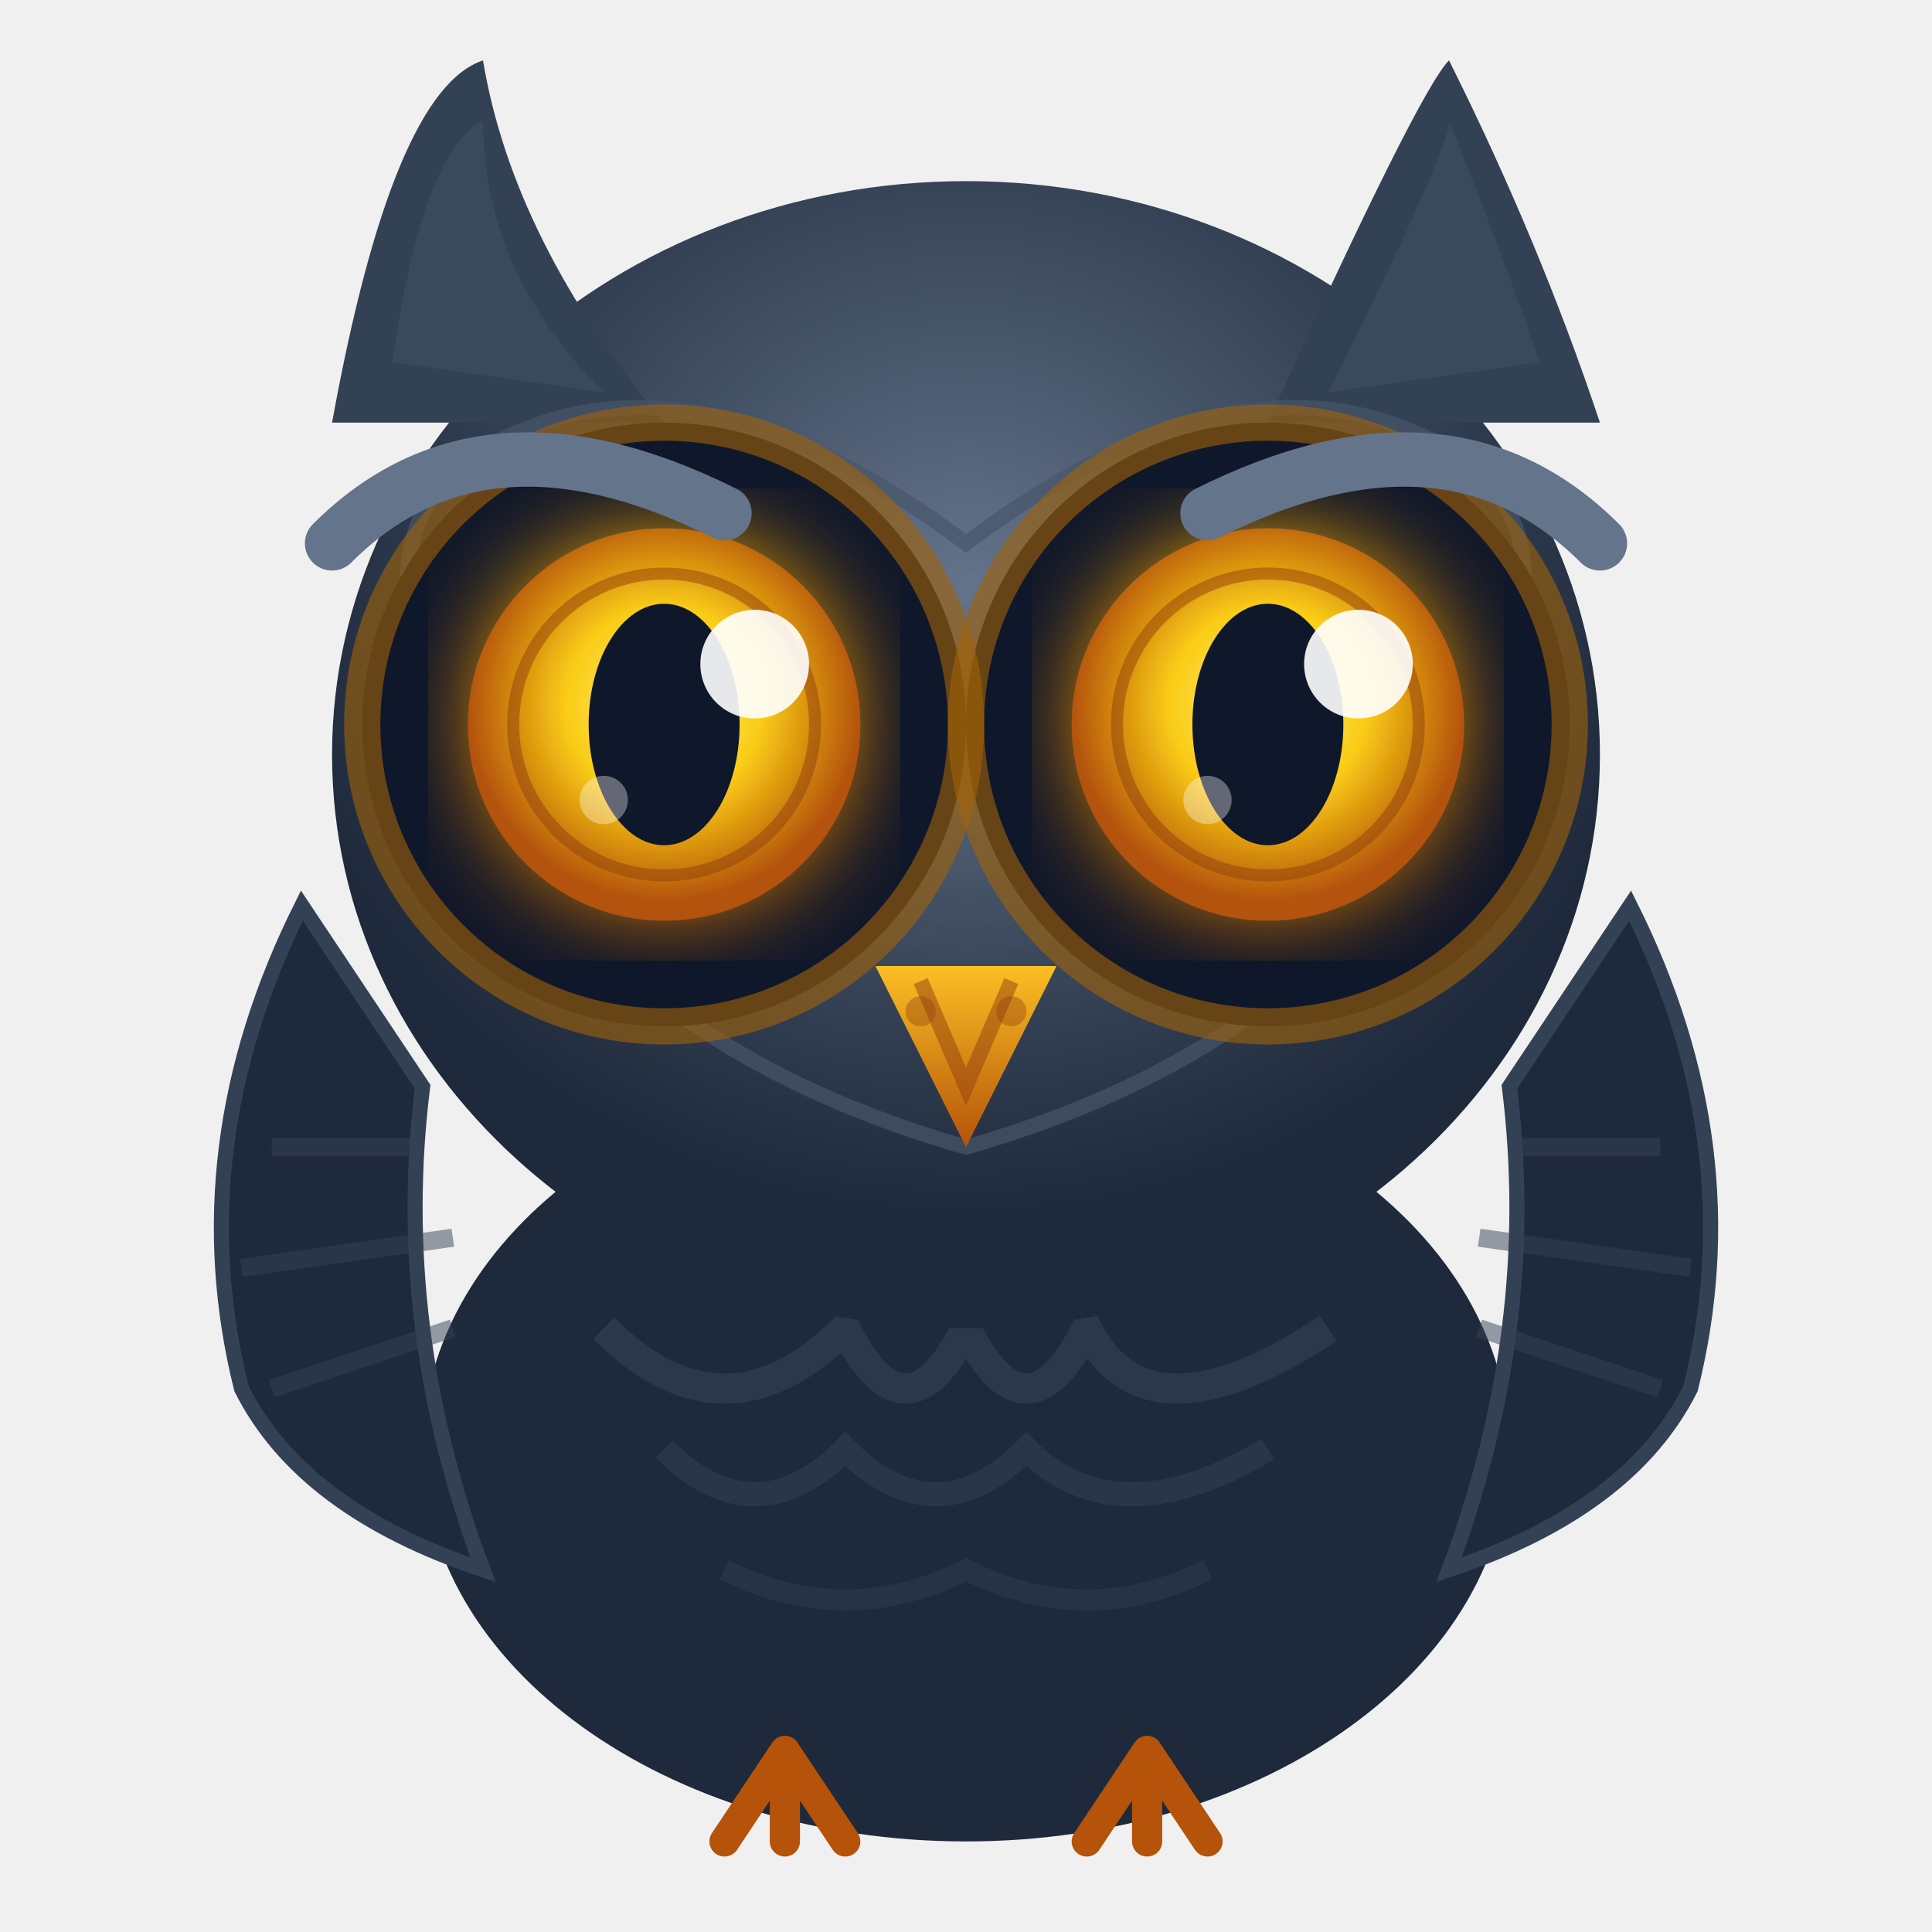
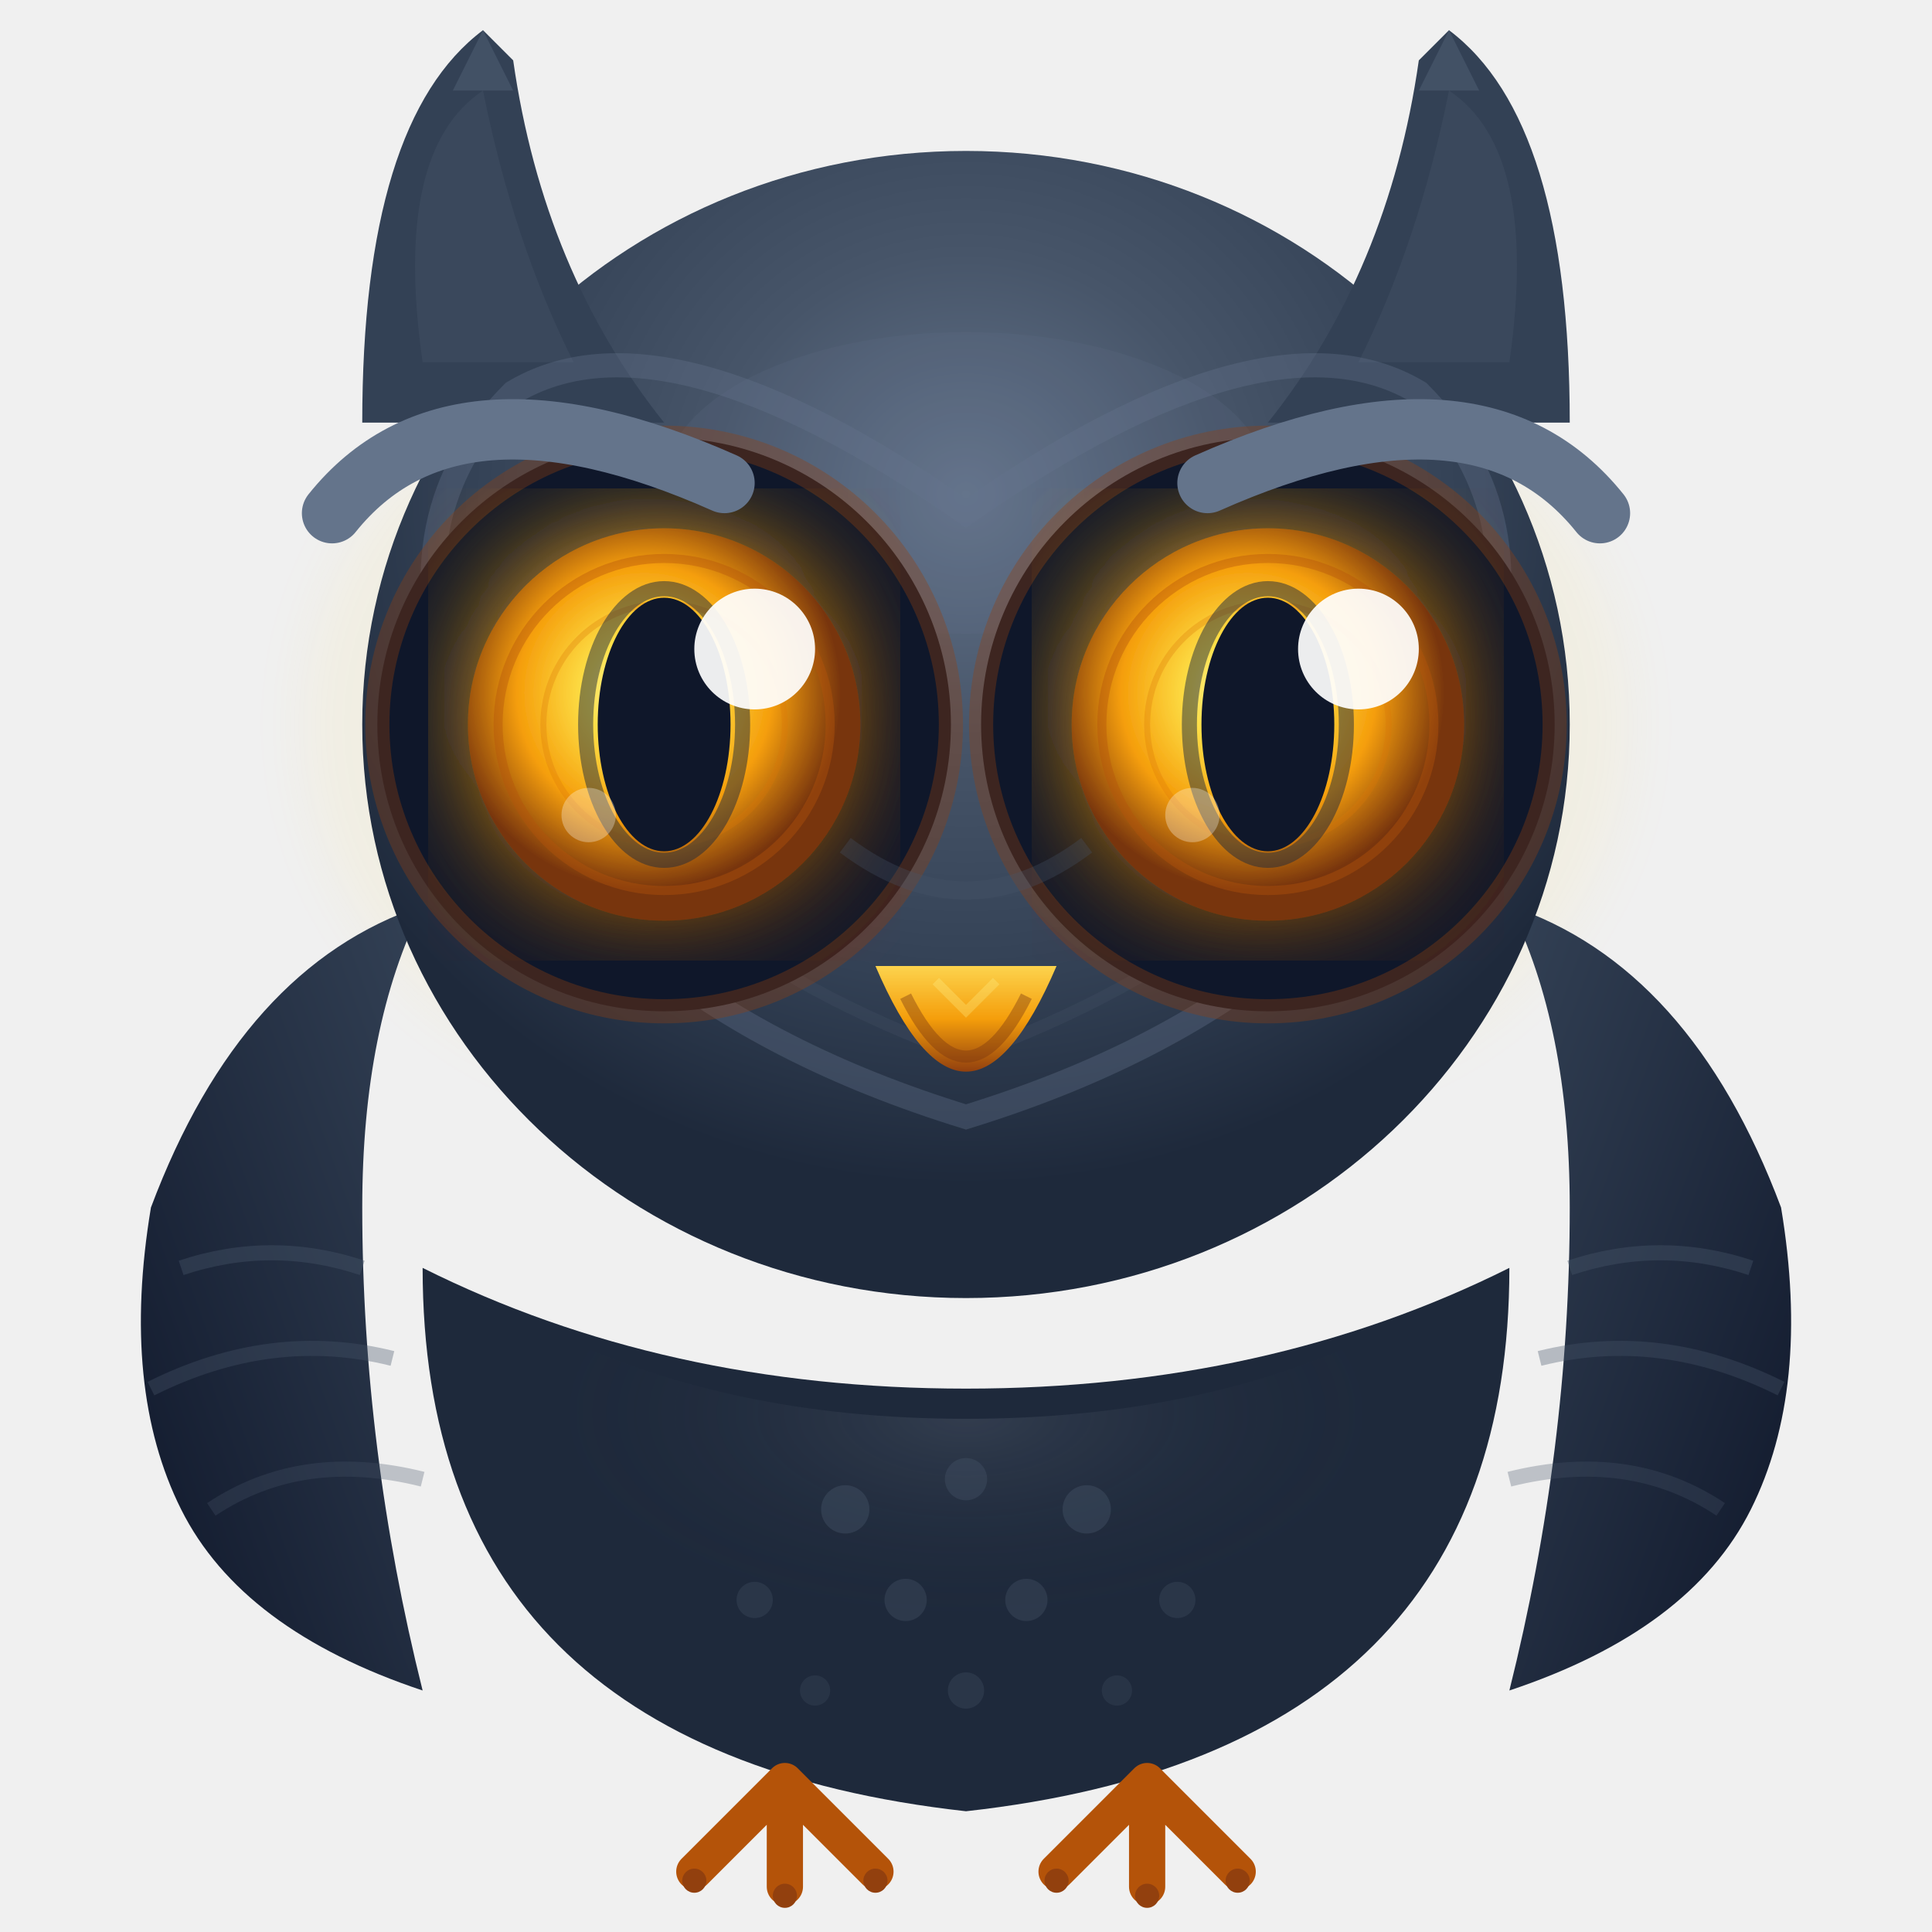
<svg xmlns="http://www.w3.org/2000/svg" viewBox="0 0 64 64">
  <defs>
-     <radialGradient id="iris" cx="50%" cy="45%">
-       <stop offset="0%" stop-color="#fef08a" />
-       <stop offset="50%" stop-color="#facc15" />
-       <stop offset="100%" stop-color="#b45309" />
+     <radialGradient id="iris" cx="45%" cy="42%">
+       <stop offset="0%" stop-color="#fef9c3" />
+       <stop offset="30%" stop-color="#fde047" />
+       <stop offset="65%" stop-color="#f59e0b" />
+       <stop offset="100%" stop-color="#78350f" />
    </radialGradient>
-     <radialGradient id="head" cx="50%" cy="35%" r="55%">
+     <radialGradient id="head" cx="50%" cy="30%" r="60%">
      <stop offset="0%" stop-color="#64748b" />
-       <stop offset="40%" stop-color="#475569" />
+       <stop offset="35%" stop-color="#475569" />
+       <stop offset="70%" stop-color="#334155" />
      <stop offset="100%" stop-color="#1e293b" />
    </radialGradient>
-     <radialGradient id="face" cx="50%" cy="50%">
-       <stop offset="0%" stop-color="#94a3b8" stop-opacity="0.15" />
+     <radialGradient id="chest" cx="50%" cy="20%">
+       <stop offset="0%" stop-color="#cbd5e1" stop-opacity="0.12" />
      <stop offset="100%" stop-color="#1e293b" stop-opacity="0" />
    </radialGradient>
    <linearGradient id="beak" x1="0" y1="0" x2="0" y2="1">
-       <stop offset="0%" stop-color="#fbbf24" />
-       <stop offset="100%" stop-color="#b45309" />
+       <stop offset="0%" stop-color="#fcd34d" />
+       <stop offset="50%" stop-color="#f59e0b" />
+       <stop offset="100%" stop-color="#92400e" />
    </linearGradient>
-     <filter id="glow">
-       <feGaussianBlur stdDeviation="1.5" result="blur" />
+     <linearGradient id="wing-l" x1="1" y1="0" x2="0" y2="1">
+       <stop offset="0%" stop-color="#334155" />
+       <stop offset="100%" stop-color="#0f172a" />
+     </linearGradient>
+     <linearGradient id="wing-r" x1="0" y1="0" x2="1" y2="1">
+       <stop offset="0%" stop-color="#334155" />
+       <stop offset="100%" stop-color="#0f172a" />
+     </linearGradient>
+     <filter id="eyeglow">
+       <feGaussianBlur stdDeviation="2" result="b" />
      <feMerge>
-         <feMergeNode in="blur" />
+         <feMergeNode in="b" />
        <feMergeNode in="SourceGraphic" />
      </feMerge>
    </filter>
+     <filter id="softglow">
+       <feGaussianBlur stdDeviation="0.8" />
+     </filter>
  </defs>
-   <ellipse cx="32" cy="48" rx="18" ry="13" fill="#1e293b" />
-   <path d="M20,44 Q24,48 28,44 Q30,48 32,44 Q34,48 36,44 Q38,48 44,44" fill="none" stroke="#334155" stroke-width="1" opacity="0.6" />
-   <path d="M22,48 Q25,51 28,48 Q31,51 34,48 Q37,51 42,48" fill="none" stroke="#334155" stroke-width="0.8" opacity="0.5" />
-   <path d="M24,52 Q28,54 32,52 Q36,54 40,52" fill="none" stroke="#334155" stroke-width="0.7" opacity="0.4" />
-   <path d="M10,30 Q6,38 8,46 Q10,50 16,52 Q13,44 14,36 Z" fill="#1e293b" stroke="#334155" stroke-width="0.5" />
-   <path d="M54,30 Q58,38 56,46 Q54,50 48,52 Q51,44 50,36 Z" fill="#1e293b" stroke="#334155" stroke-width="0.5" />
-   <path d="M9,38 L14,38" stroke="#334155" stroke-width="0.6" opacity="0.5" />
-   <path d="M8,42 L15,41" stroke="#334155" stroke-width="0.6" opacity="0.5" />
-   <path d="M9,46 L15,44" stroke="#334155" stroke-width="0.6" opacity="0.5" />
-   <path d="M55,38 L50,38" stroke="#334155" stroke-width="0.6" opacity="0.5" />
-   <path d="M56,42 L49,41" stroke="#334155" stroke-width="0.6" opacity="0.5" />
-   <path d="M55,46 L49,44" stroke="#334155" stroke-width="0.6" opacity="0.5" />
-   <ellipse cx="32" cy="25" rx="21" ry="19" fill="url(#head)" />
-   <path d="M11,14 Q13,3 16,2 Q17,8 22,14" fill="#334155" />
-   <path d="M42,14 Q47,3 48,2 Q51,8 53,14" fill="#334155" />
-   <path d="M13,12 Q14,5 16,4 Q16,9 20,13" fill="#475569" opacity="0.4" />
-   <path d="M44,13 Q48,5 48,4 Q50,9 51,12" fill="#475569" opacity="0.4" />
-   <path d="M32,38 Q18,34 14,22 Q12,16 18,14 Q24,12 32,18 Q40,12 46,14 Q52,16 50,22 Q46,34 32,38 Z" fill="url(#face)" stroke="#475569" stroke-width="0.5" opacity="0.7" />
-   <circle cx="22" cy="24" r="10" fill="#0f172a" />
-   <circle cx="42" cy="24" r="10" fill="#0f172a" />
-   <circle cx="22" cy="24" r="10" fill="none" stroke="#a16207" stroke-width="1.2" opacity="0.6" />
-   <circle cx="42" cy="24" r="10" fill="none" stroke="#a16207" stroke-width="1.2" opacity="0.6" />
-   <circle cx="22" cy="24" r="6.5" fill="url(#iris)" filter="url(#glow)" />
-   <circle cx="42" cy="24" r="6.5" fill="url(#iris)" filter="url(#glow)" />
-   <circle cx="22" cy="24" r="5" fill="none" stroke="#92400e" stroke-width="0.4" opacity="0.5" />
-   <circle cx="42" cy="24" r="5" fill="none" stroke="#92400e" stroke-width="0.4" opacity="0.5" />
-   <ellipse cx="22" cy="24" rx="2.5" ry="4" fill="#0f172a" />
-   <ellipse cx="42" cy="24" rx="2.5" ry="4" fill="#0f172a" />
-   <circle cx="25" cy="22" r="1.8" fill="white" opacity="0.9" />
-   <circle cx="45" cy="22" r="1.8" fill="white" opacity="0.9" />
-   <circle cx="20" cy="26.5" r="0.8" fill="white" opacity="0.35" />
-   <circle cx="40" cy="26.5" r="0.8" fill="white" opacity="0.35" />
-   <path d="M11,18 Q16,13 24,17" fill="none" stroke="#64748b" stroke-width="1.8" stroke-linecap="round" />
-   <path d="M53,18 Q48,13 40,17" fill="none" stroke="#64748b" stroke-width="1.8" stroke-linecap="round" />
-   <path d="M29,32 L32,38 L35,32 Z" fill="url(#beak)" />
-   <path d="M30.5,32.5 L32,36 L33.5,32.5" fill="none" stroke="#92400e" stroke-width="0.5" opacity="0.5" />
-   <circle cx="30.5" cy="33.5" r="0.5" fill="#92400e" opacity="0.4" />
-   <circle cx="33.5" cy="33.5" r="0.5" fill="#92400e" opacity="0.4" />
-   <path d="M26,58 L24,61 M26,58 L26,61 M26,58 L28,61" stroke="#b45309" stroke-width="1" stroke-linecap="round" fill="none" />
-   <path d="M38,58 L36,61 M38,58 L38,61 M38,58 L40,61" stroke="#b45309" stroke-width="1" stroke-linecap="round" fill="none" />
+   <circle cx="22" cy="24" r="12" fill="#facc15" opacity="0.06" filter="url(#softglow)" />
+   <circle cx="42" cy="24" r="12" fill="#facc15" opacity="0.06" filter="url(#softglow)" />
+   <path d="M14,42 Q14,58 32,60 Q50,58 50,42 Q42,46 32,46 Q22,46 14,42 Z" fill="#1e293b" />
+   <path d="M18,44 Q18,56 32,58 Q46,56 46,44 Q40,47 32,47 Q24,47 18,44 Z" fill="url(#chest)" />
+   <circle cx="28" cy="50" r="0.8" fill="#475569" opacity="0.4" />
+   <circle cx="32" cy="49" r="0.7" fill="#475569" opacity="0.35" />
+   <circle cx="36" cy="50" r="0.8" fill="#475569" opacity="0.4" />
+   <circle cx="25" cy="53" r="0.6" fill="#475569" opacity="0.3" />
+   <circle cx="30" cy="53" r="0.7" fill="#475569" opacity="0.35" />
+   <circle cx="34" cy="53" r="0.7" fill="#475569" opacity="0.35" />
+   <circle cx="39" cy="53" r="0.6" fill="#475569" opacity="0.3" />
+   <circle cx="27" cy="56" r="0.5" fill="#475569" opacity="0.25" />
+   <circle cx="32" cy="56" r="0.6" fill="#475569" opacity="0.3" />
+   <circle cx="37" cy="56" r="0.5" fill="#475569" opacity="0.25" />
+   <path d="M14,30 Q8,32 5,40 Q4,46 6,50 Q8,54 14,56 Q12,48 12,40 Q12,34 14,30 Z" fill="url(#wing-l)" />
+   <path d="M50,30 Q56,32 59,40 Q60,46 58,50 Q56,54 50,56 Q52,48 52,40 Q52,34 50,30 Z" fill="url(#wing-r)" />
+   <path d="M6,42 Q9,41 12,42" fill="none" stroke="#475569" stroke-width="0.5" opacity="0.4" />
+   <path d="M5,46 Q9,44 13,45" fill="none" stroke="#475569" stroke-width="0.5" opacity="0.35" />
+   <path d="M7,50 Q10,48 14,49" fill="none" stroke="#475569" stroke-width="0.5" opacity="0.3" />
+   <path d="M58,42 Q55,41 52,42" fill="none" stroke="#475569" stroke-width="0.5" opacity="0.4" />
+   <path d="M59,46 Q55,44 51,45" fill="none" stroke="#475569" stroke-width="0.5" opacity="0.35" />
+   <path d="M57,50 Q54,48 50,49" fill="none" stroke="#475569" stroke-width="0.5" opacity="0.3" />
+   <ellipse cx="32" cy="24" rx="20" ry="19" fill="url(#head)" />
+   <ellipse cx="32" cy="16" rx="10" ry="5" fill="#64748b" opacity="0.15" />
+   <path d="M12,14 Q12,4 16,1 L17,2 Q18,9 22,14 Z" fill="#334155" />
+   <path d="M52,14 Q52,4 48,1 L47,2 Q46,9 42,14 Z" fill="#334155" />
+   <path d="M14,12 Q13,5 16,3 Q17,8 19,12" fill="#475569" opacity="0.35" />
+   <path d="M50,12 Q51,5 48,3 Q47,8 45,12" fill="#475569" opacity="0.35" />
+   <path d="M15,3 L16,1 L17,3" fill="#64748b" opacity="0.3" />
+   <path d="M47,3 L48,1 L49,3" fill="#64748b" opacity="0.3" />
+   <path d="M32,37 Q19,33 15,23 Q13,17 17,13 Q22,10 32,17 Q42,10 47,13 Q51,17 49,23 Q45,33 32,37 Z" fill="none" stroke="#64748b" stroke-width="0.8" opacity="0.35" />
+   <path d="M32,35 Q21,31 17,23 Q16,19 19,16" fill="none" stroke="#475569" stroke-width="0.4" opacity="0.25" />
+   <path d="M32,35 Q43,31 47,23 Q48,19 45,16" fill="none" stroke="#475569" stroke-width="0.4" opacity="0.25" />
+   <circle cx="22" cy="24" r="9.5" fill="#0f172a" />
+   <circle cx="42" cy="24" r="9.5" fill="#0f172a" />
+   <circle cx="22" cy="24" r="9.5" fill="none" stroke="#92400e" stroke-width="0.8" opacity="0.35" />
+   <circle cx="42" cy="24" r="9.5" fill="none" stroke="#92400e" stroke-width="0.8" opacity="0.35" />
+   <circle cx="22" cy="24" r="6.5" fill="url(#iris)" filter="url(#eyeglow)" />
+   <circle cx="42" cy="24" r="6.5" fill="url(#iris)" filter="url(#eyeglow)" />
+   <circle cx="22" cy="24" r="5.5" fill="none" stroke="#b45309" stroke-width="0.3" opacity="0.4" />
+   <circle cx="42" cy="24" r="5.5" fill="none" stroke="#b45309" stroke-width="0.3" opacity="0.4" />
+   <circle cx="22" cy="24" r="4" fill="none" stroke="#d97706" stroke-width="0.2" opacity="0.3" />
+   <circle cx="42" cy="24" r="4" fill="none" stroke="#d97706" stroke-width="0.2" opacity="0.3" />
+   <ellipse cx="22" cy="24" rx="2.2" ry="4.2" fill="#0f172a" />
+   <ellipse cx="42" cy="24" rx="2.2" ry="4.2" fill="#0f172a" />
+   <ellipse cx="22" cy="24" rx="2.6" ry="4.5" fill="none" stroke="#1e293b" stroke-width="0.5" opacity="0.5" />
+   <ellipse cx="42" cy="24" rx="2.6" ry="4.5" fill="none" stroke="#1e293b" stroke-width="0.5" opacity="0.5" />
+   <circle cx="25" cy="21.5" r="2" fill="white" opacity="0.92" />
+   <circle cx="45" cy="21.5" r="2" fill="white" opacity="0.92" />
+   <circle cx="19.5" cy="27" r="0.9" fill="white" opacity="0.3" />
+   <circle cx="39.5" cy="27" r="0.9" fill="white" opacity="0.3" />
+   <path d="M11,17 Q15,12 24,16" fill="none" stroke="#64748b" stroke-width="2" stroke-linecap="round" />
+   <path d="M53,17 Q49,12 40,16" fill="none" stroke="#64748b" stroke-width="2" stroke-linecap="round" />
+   <path d="M28,28 Q32,31 36,28" fill="none" stroke="#475569" stroke-width="0.6" opacity="0.3" />
+   <path d="M29,32 Q32,39 35,32 Z" fill="url(#beak)" />
+   <path d="M30,33 Q32,37 34,33" fill="none" stroke="#78350f" stroke-width="0.4" opacity="0.4" />
+   <path d="M31,32.5 L32,33.5 L33,32.5" fill="none" stroke="#fef08a" stroke-width="0.3" opacity="0.3" />
+   <g stroke="#b45309" stroke-width="1.2" stroke-linecap="round" fill="none">
+     <path d="M26,59 L23,62 M26,59 L26,62.5 M26,59 L29,62" />
+     <path d="M38,59 L35,62 M38,59 L38,62.5 M38,59 L41,62" />
+   </g>
+   <g fill="#92400e">
+     <circle cx="23" cy="62.3" r="0.4" />
+     <circle cx="26" cy="62.8" r="0.4" />
+     <circle cx="29" cy="62.3" r="0.4" />
+     <circle cx="35" cy="62.3" r="0.4" />
+     <circle cx="38" cy="62.8" r="0.4" />
+     <circle cx="41" cy="62.3" r="0.4" />
+   </g>
</svg>
